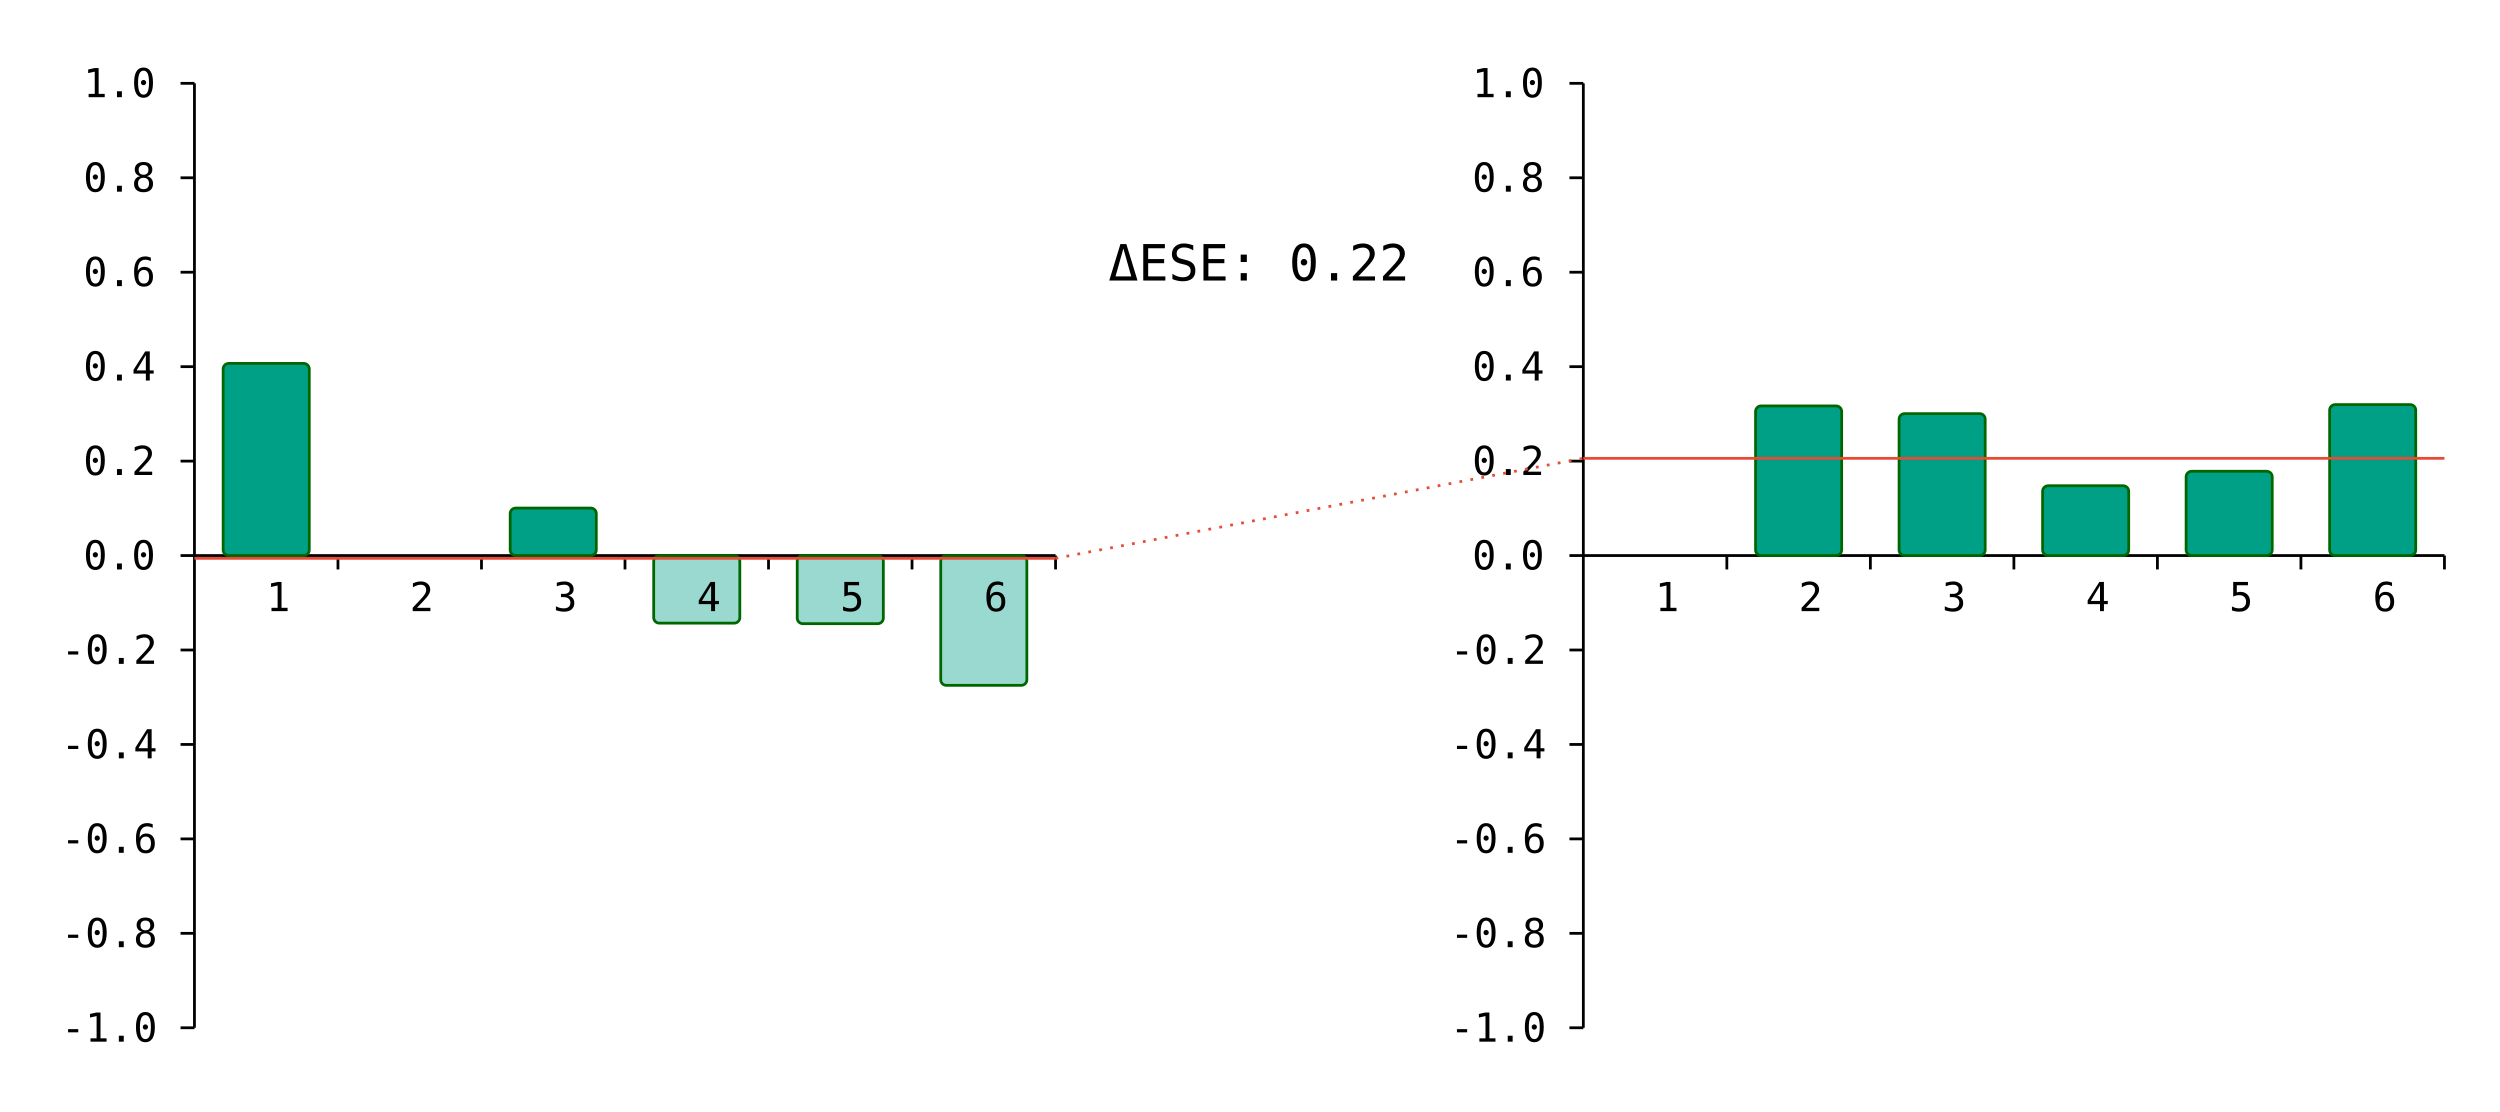
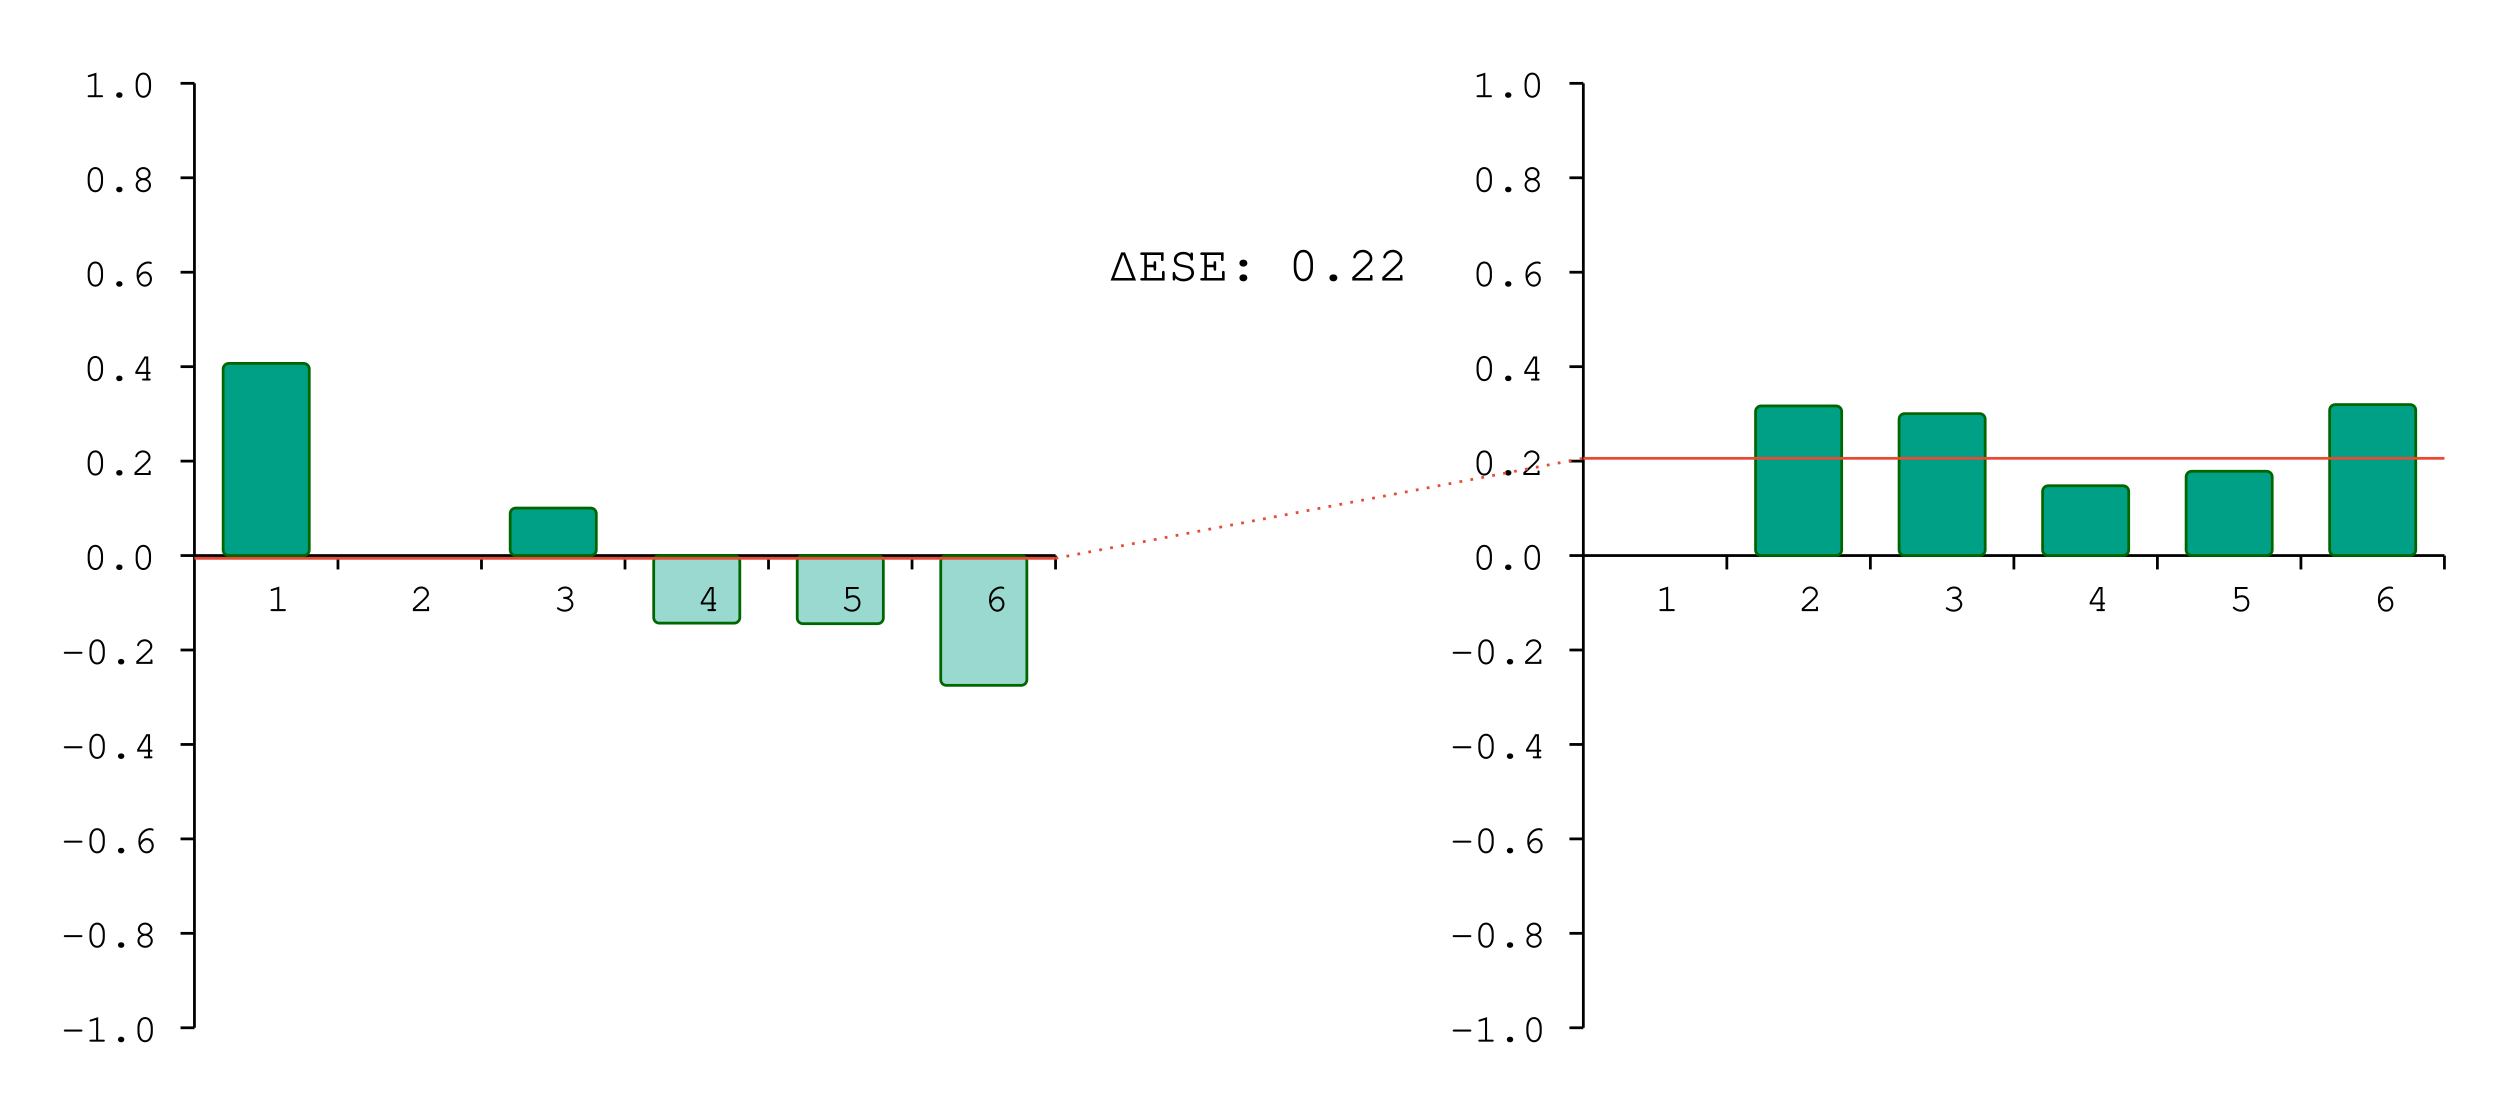
<svg xmlns="http://www.w3.org/2000/svg" width="900" height="400">
  <style>
-   text { font: 24px monospace; }
+   text { font: 24px courier, monospace; }
  </style>
  <g>
    <line x1="70" y1="30" x2="70" y2="370" stroke="black" />
    <line x1="65" y1="30" x2="70" y2="30" stroke="black" />
    <g transform="translate(30,35) scale(0.6,0.6)">
      <text>1.0</text>
    </g>
    <line x1="65" y1="64" x2="70" y2="64" stroke="black" />
    <g transform="translate(30,69) scale(0.6,0.6)">
      <text>0.8</text>
    </g>
    <line x1="65" y1="98" x2="70" y2="98" stroke="black" />
    <g transform="translate(30,103) scale(0.6,0.6)">
      <text>0.6</text>
    </g>
    <line x1="65" y1="132" x2="70" y2="132" stroke="black" />
    <g transform="translate(30,137) scale(0.6,0.6)">
      <text>0.4</text>
    </g>
    <line x1="65" y1="166" x2="70" y2="166" stroke="black" />
    <g transform="translate(30,171) scale(0.6,0.6)">
      <text>0.2</text>
    </g>
    <line x1="65" y1="200" x2="70" y2="200" stroke="black" />
    <g transform="translate(30,205) scale(0.6,0.6)">
      <text>0.0</text>
    </g>
    <line x1="65" y1="234" x2="70" y2="234" stroke="black" />
    <g transform="translate(22,239) scale(0.6,0.6)">
      <text>-0.2</text>
    </g>
    <line x1="65" y1="268" x2="70" y2="268" stroke="black" />
    <g transform="translate(22,273) scale(0.6,0.6)">
      <text>-0.4</text>
    </g>
    <line x1="65" y1="302" x2="70" y2="302" stroke="black" />
    <g transform="translate(22,307) scale(0.6,0.6)">
      <text>-0.6</text>
    </g>
    <line x1="65" y1="336" x2="70" y2="336" stroke="black" />
    <g transform="translate(22,341) scale(0.6,0.6)">
      <text>-0.8</text>
    </g>
    <line x1="65" y1="370" x2="70" y2="370" stroke="black" />
    <g transform="translate(22,375) scale(0.6,0.6)">
      <text>-1.0</text>
    </g>
    <line x1="70" y1="200" x2="380" y2="200" stroke="black" />
    <line x1="121.667" y1="200" x2="121.667" y2="205" stroke="black" />
    <rect x="80.333" y="130.829" width="31" height="69.171" rx="2" style="stroke:#006600; fill: #00A087" />
    <g transform="translate(95.83333,220) scale(0.6,0.6)">
      <text>1</text>
    </g>
    <line x1="173.333" y1="200" x2="173.333" y2="205" stroke="black" />
    <g transform="translate(147.5,220) scale(0.6,0.6)">
      <text>2</text>
    </g>
    <line x1="225" y1="200" x2="225" y2="205" stroke="black" />
    <rect x="183.667" y="182.899" width="31" height="17.101" rx="2" style="stroke:#006600; fill: #00A087" />
    <g transform="translate(199.1667,220) scale(0.6,0.6)">
      <text>3</text>
    </g>
    <line x1="276.667" y1="200" x2="276.667" y2="205" stroke="black" />
    <rect x="235.333" y="200" width="31" height="24.332" rx="2" style="stroke:#006600; fill: #00A087" fill-opacity="0.4" />
    <g transform="translate(250.8333,220) scale(0.6,0.6)">
      <text>4</text>
    </g>
    <line x1="328.333" y1="200" x2="328.333" y2="205" stroke="black" />
    <rect x="287" y="200" width="31" height="24.516" rx="2" style="stroke:#006600; fill: #00A087" fill-opacity="0.4" />
    <g transform="translate(302.5,220) scale(0.6,0.6)">
      <text>5</text>
    </g>
    <line x1="380" y1="200" x2="380" y2="205" stroke="black" />
    <rect x="338.667" y="200" width="31" height="46.724" rx="2" style="stroke:#006600; fill: #00A087" fill-opacity="0.4" />
    <g transform="translate(354.1667,220) scale(0.6,0.6)">
      <text>6</text>
    </g>
    <line x1="70" y1="201" x2="380" y2="201" stroke="#e64b35" />
    <line x1="570" y1="30" x2="570" y2="370" stroke="black" />
    <line x1="565" y1="30" x2="570" y2="30" stroke="black" />
    <g transform="translate(530,35) scale(0.6,0.6)">
      <text>1.0</text>
    </g>
    <line x1="565" y1="64" x2="570" y2="64" stroke="black" />
    <g transform="translate(530,69) scale(0.6,0.6)">
      <text>0.8</text>
    </g>
    <line x1="565" y1="98" x2="570" y2="98" stroke="black" />
    <g transform="translate(530,103) scale(0.6,0.6)">
      <text>0.6</text>
    </g>
    <line x1="565" y1="132" x2="570" y2="132" stroke="black" />
    <g transform="translate(530,137) scale(0.6,0.6)">
      <text>0.4</text>
    </g>
    <line x1="565" y1="166" x2="570" y2="166" stroke="black" />
    <g transform="translate(530,171) scale(0.6,0.6)">
      <text>0.2</text>
    </g>
    <line x1="565" y1="200" x2="570" y2="200" stroke="black" />
    <g transform="translate(530,205) scale(0.6,0.6)">
      <text>0.0</text>
    </g>
    <line x1="565" y1="234" x2="570" y2="234" stroke="black" />
    <g transform="translate(522,239) scale(0.6,0.6)">
      <text>-0.2</text>
    </g>
    <line x1="565" y1="268" x2="570" y2="268" stroke="black" />
    <g transform="translate(522,273) scale(0.6,0.6)">
      <text>-0.4</text>
    </g>
    <line x1="565" y1="302" x2="570" y2="302" stroke="black" />
    <g transform="translate(522,307) scale(0.6,0.6)">
      <text>-0.6</text>
    </g>
    <line x1="565" y1="336" x2="570" y2="336" stroke="black" />
    <g transform="translate(522,341) scale(0.6,0.6)">
      <text>-0.8</text>
    </g>
    <line x1="565" y1="370" x2="570" y2="370" stroke="black" />
    <g transform="translate(522,375) scale(0.6,0.6)">
      <text>-1.0</text>
    </g>
    <line x1="570" y1="200" x2="880" y2="200" stroke="black" />
    <line x1="621.667" y1="200" x2="621.667" y2="205" stroke="black" />
    <g transform="translate(595.8333,220) scale(0.6,0.6)">
      <text>1</text>
    </g>
    <line x1="673.333" y1="200" x2="673.333" y2="205" stroke="black" />
    <rect x="632" y="146.135" width="31" height="53.865" rx="2" style="stroke:#006600; fill: #00A087" />
    <g transform="translate(647.5,220) scale(0.6,0.6)">
      <text>2</text>
    </g>
    <line x1="725" y1="200" x2="725" y2="205" stroke="black" />
    <rect x="683.667" y="148.906" width="31" height="51.094" rx="2" style="stroke:#006600; fill: #00A087" />
    <g transform="translate(699.1667,220) scale(0.6,0.6)">
      <text>3</text>
    </g>
    <line x1="776.667" y1="200" x2="776.667" y2="205" stroke="black" />
    <rect x="735.333" y="174.872" width="31" height="25.128" rx="2" style="stroke:#006600; fill: #00A087" />
    <g transform="translate(750.8333,220) scale(0.6,0.6)">
      <text>4</text>
    </g>
    <line x1="828.333" y1="200" x2="828.333" y2="205" stroke="black" />
    <rect x="787" y="169.659" width="31" height="30.341" rx="2" style="stroke:#006600; fill: #00A087" />
    <g transform="translate(802.5,220) scale(0.6,0.6)">
      <text>5</text>
    </g>
    <line x1="880" y1="200" x2="880" y2="205" stroke="black" />
    <rect x="838.667" y="145.658" width="31" height="54.342" rx="2" style="stroke:#006600; fill: #00A087" />
    <g transform="translate(854.1667,220) scale(0.6,0.6)">
      <text>6</text>
    </g>
    <line x1="570" y1="165" x2="880" y2="165" stroke="#e64b35" />
    <line x1="380" x2="570" y1="201" y2="165" stroke="#e64b35" stroke-width="1" stroke-dasharray="1, 3" />
    <g transform="translate(399,101) scale(0.75,0.75)">
      <text font-size="smaller">ΔESE: 0.22</text>
    </g>
  </g>
</svg>
